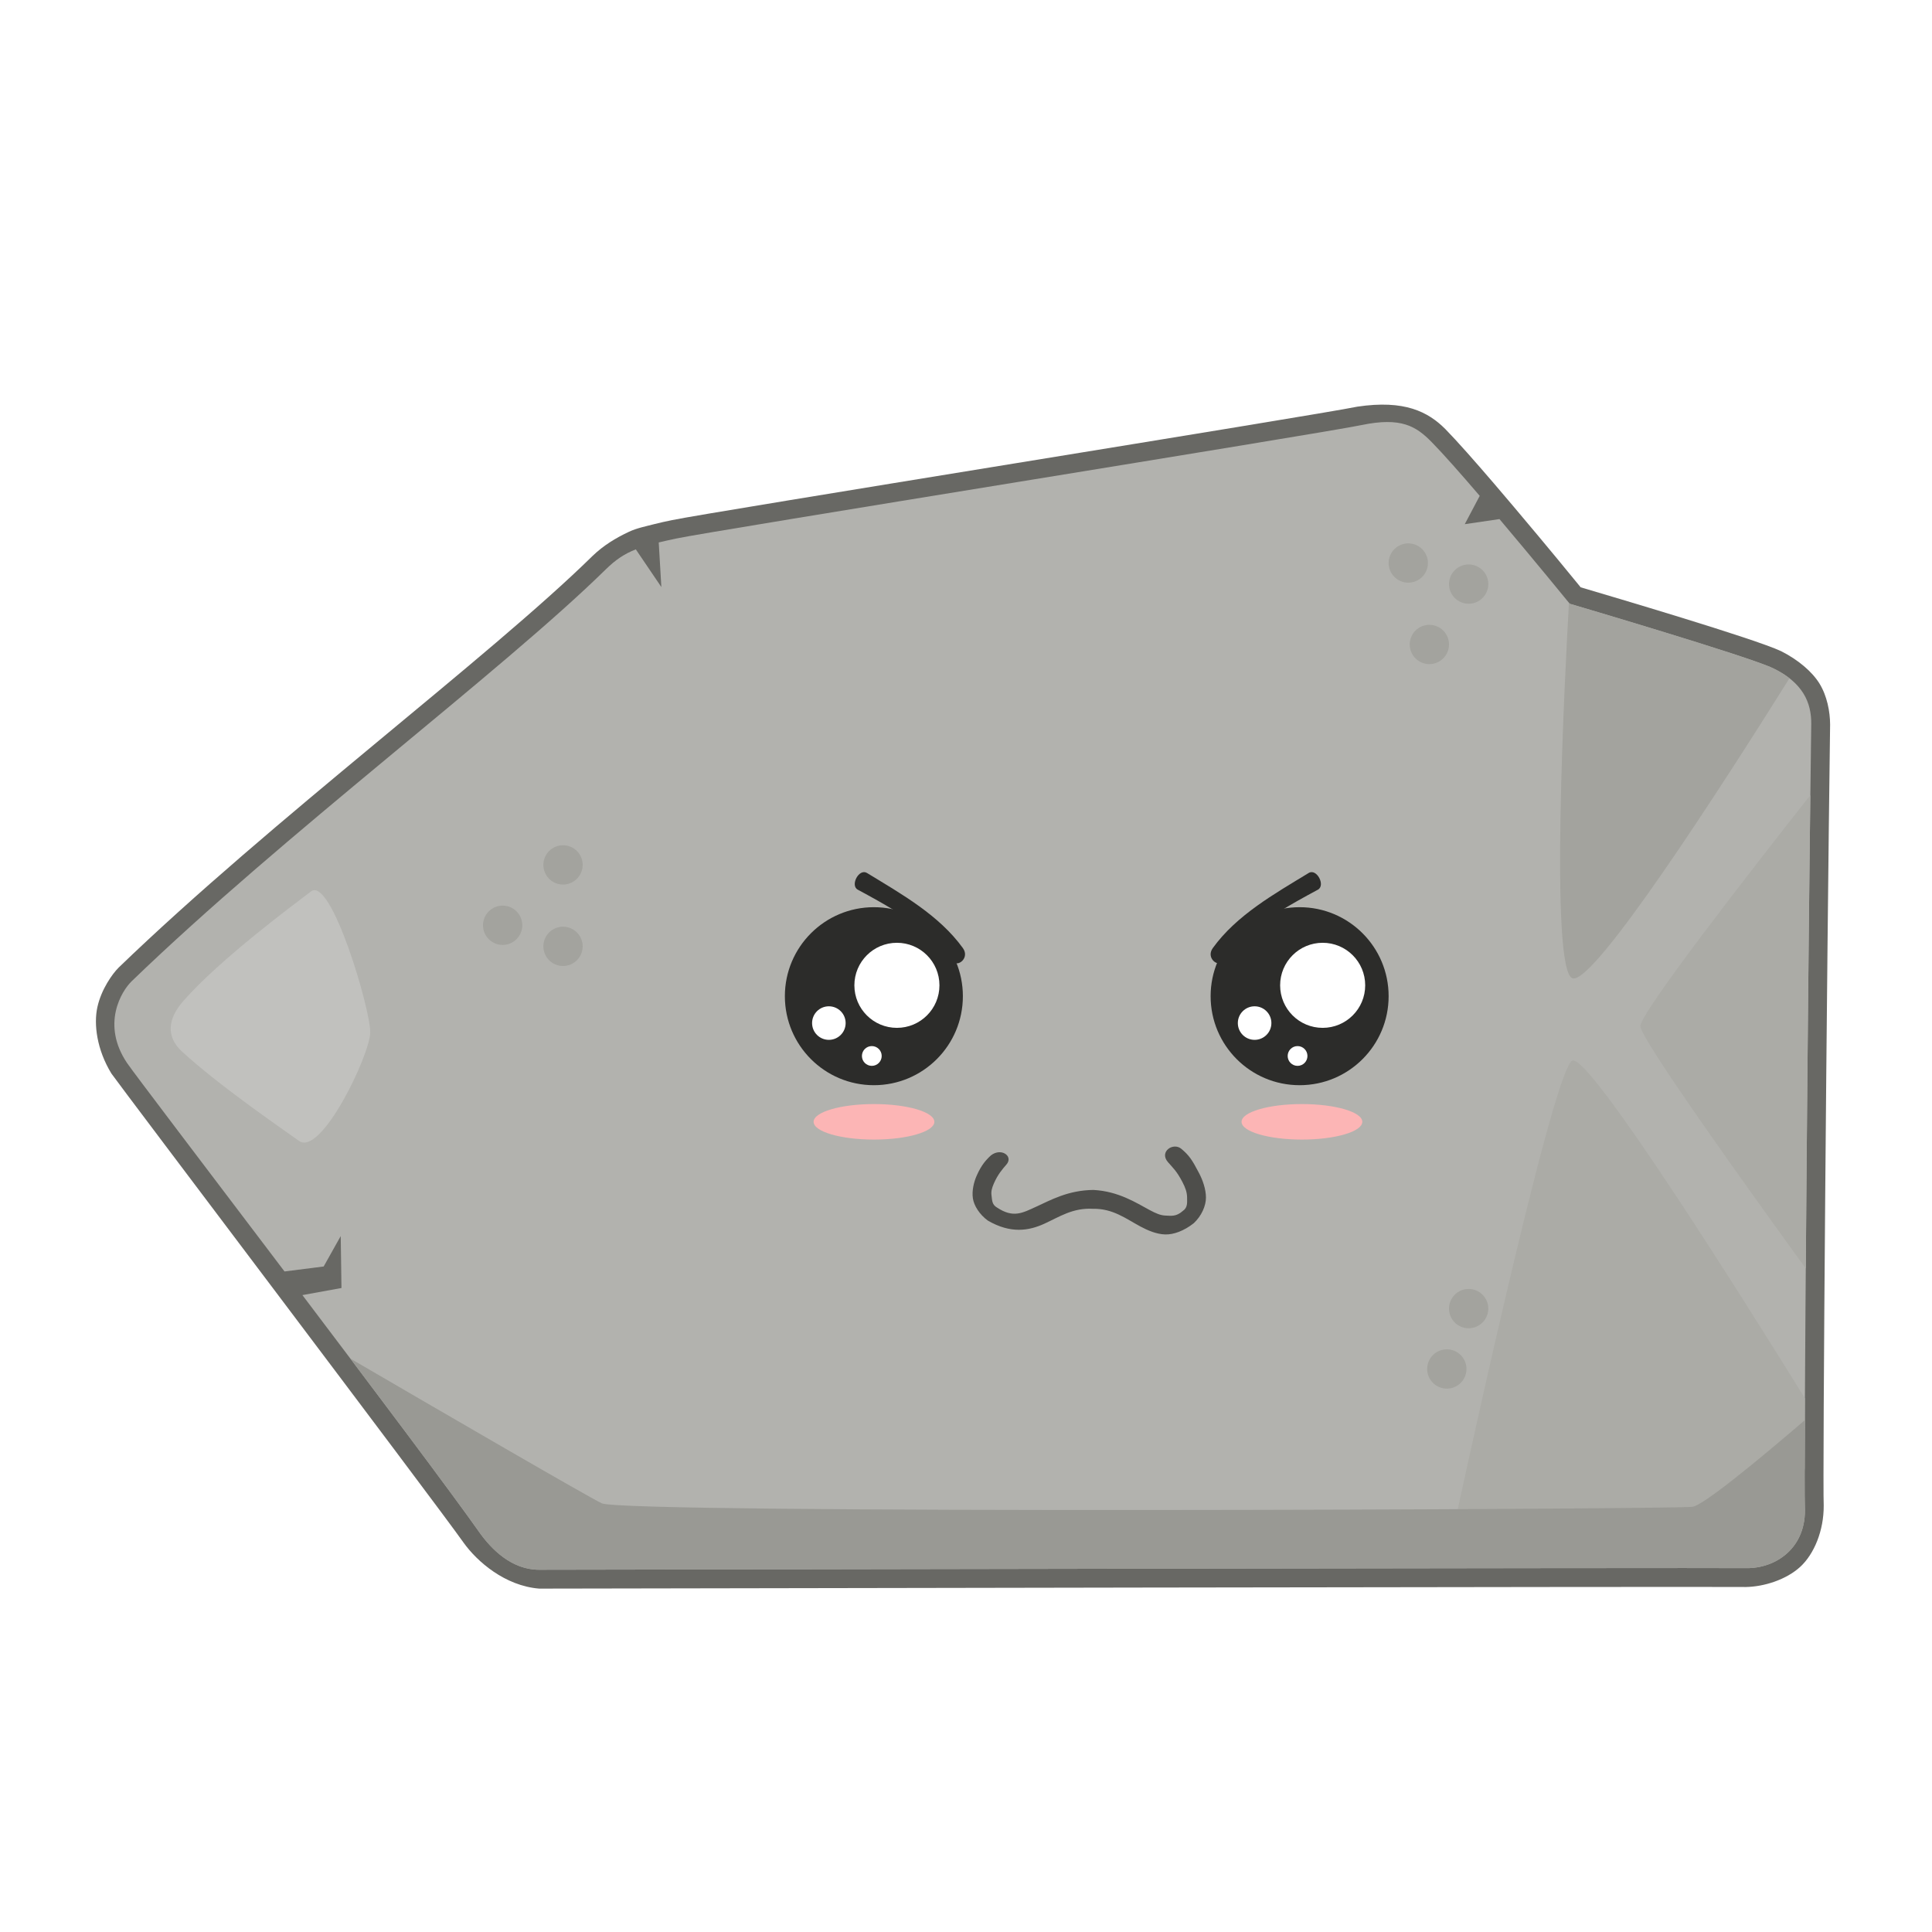
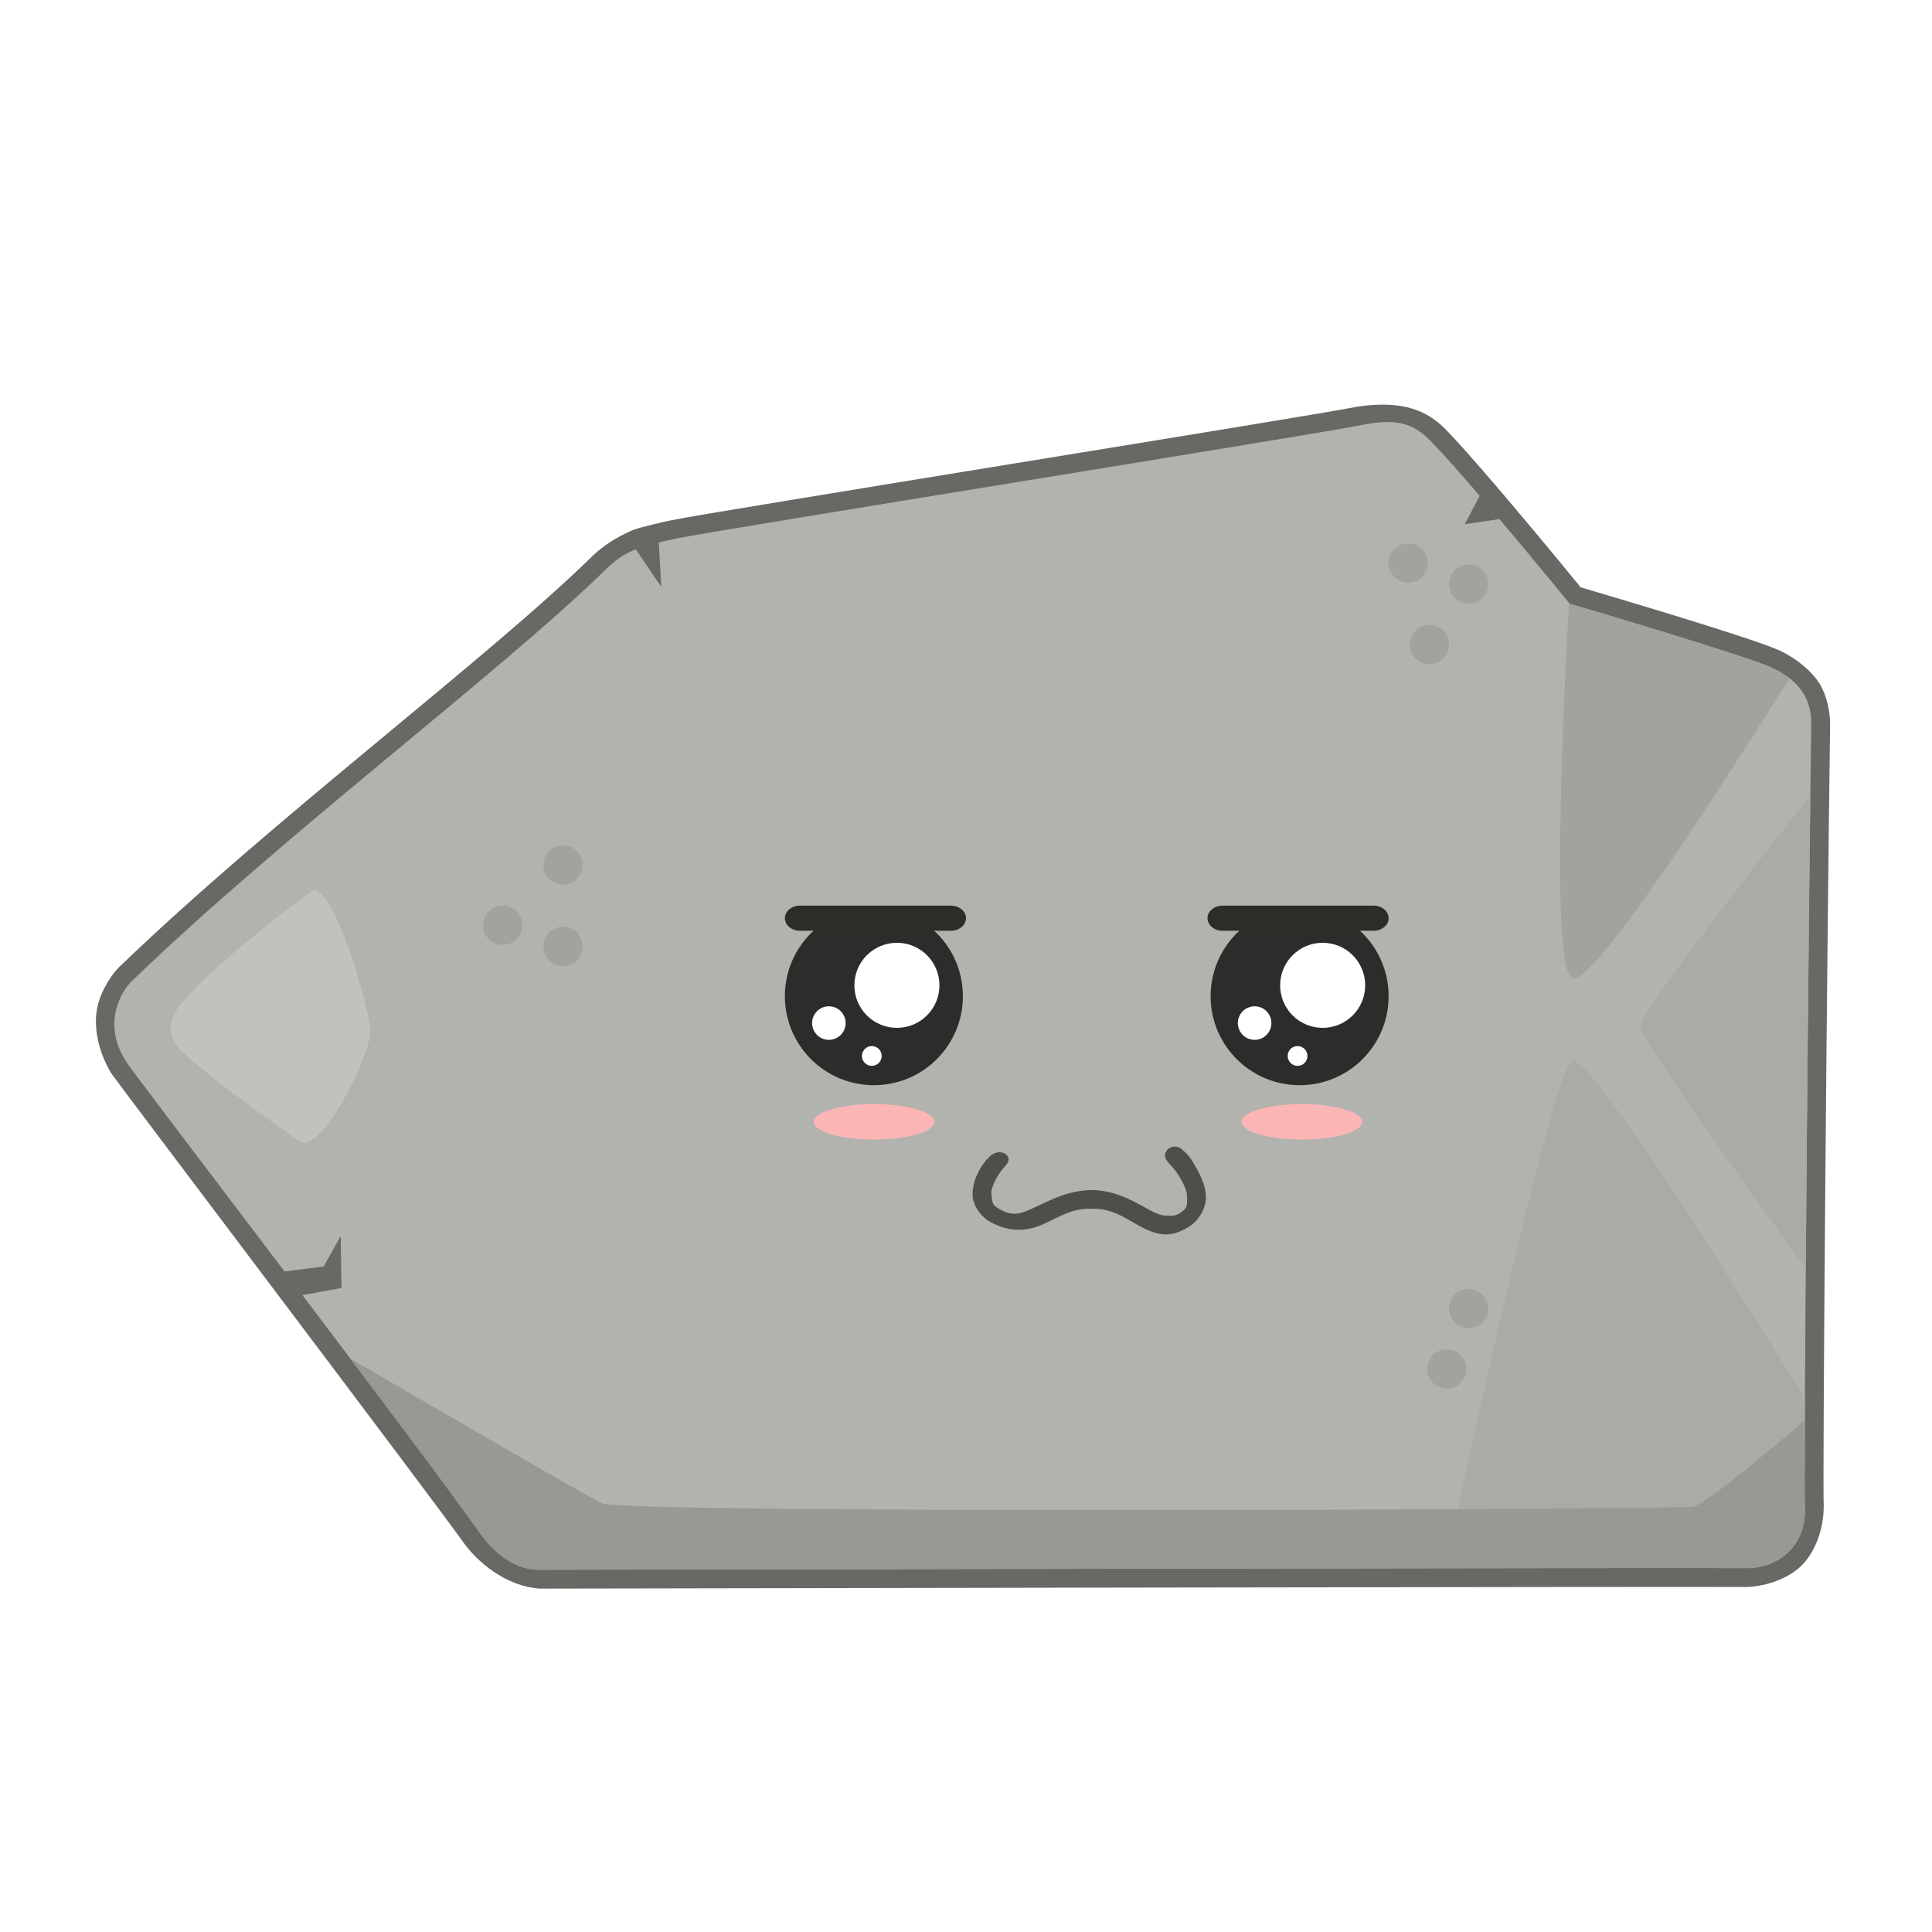
<svg xmlns="http://www.w3.org/2000/svg" xmlns:ns1="https://boxy-svg.com" viewBox="0 0 512 512">
  <defs>
    <ns1:grid x="0" y="0" width="16" height="16" />
  </defs>
  <g>
    <path style="fill: rgb(216, 216, 216); stroke-linecap: round; stroke-linejoin: round; stroke-width: 33px; stroke: rgba(0, 0, 0, 0.19); pointer-events: none; visibility: hidden;" d="M 64 256 L 192 128 L 352 96 L 384 128 L 448 160 L 446.711 383.894 L 159.797 384 L 64 256 Z">
      </path>
    <path style="fill: rgba(234, 82, 82, 0.64); visibility: hidden;" d="M 469.852 177.078 C 477.771 180.878 480.077 186.184 479.998 191.937 C 479.118 256 477.98 392.664 478.309 399.238 C 478.856 410.169 470.654 415.674 462.774 415.571 C 451.443 415.422 155.173 415.976 142.897 416 C 135.629 416.014 130.259 410.652 126.932 405.93 C 110.791 383.022 36.93 286.55 33.668 281.702 C 26.768 271.448 32.204 262.636 34.899 260.032 C 75.133 221.157 132.955 177.968 160.503 150.926 C 165.346 146.172 169.065 144.87 179.138 142.729 C 188.908 140.653 349.773 114.947 360.73 112.664 C 371.393 110.442 375.309 112.981 379.456 117.204 C 389.118 127.043 416 160 416 160 C 416 160 463.264 173.917 469.852 177.078 Z">
      </path>
    <path style="fill: rgb(178, 178, 174); visibility: hidden;" d="M 469.852 177.078 C 477.771 180.878 480.077 186.184 479.998 191.937 C 479.118 256 477.98 392.664 478.309 399.238 C 478.856 410.169 470.654 415.674 462.774 415.571 C 451.443 415.422 155.173 415.976 142.897 416 C 135.629 416.014 130.259 410.652 126.932 405.93 C 110.791 383.022 36.93 286.55 33.668 281.702 C 26.768 271.448 32.204 262.636 34.899 260.032 C 75.133 221.157 132.955 177.968 160.503 150.926 C 165.346 146.172 169.065 144.87 179.138 142.729 C 188.908 140.653 349.773 114.947 360.73 112.664 C 371.393 110.442 375.309 112.981 379.456 117.204 C 389.118 127.043 416 160 416 160 C 416 160 463.264 173.917 469.852 177.078 Z">
      </path>
    <path style="fill: none; stroke-width: 5px; visibility: hidden;" d="M 248.399 297.652 C 248.399 297.652 239.916 306.543 247.152 311.375 C 257.255 318.121 261.597 307.583 273.742 307.847 C 285.615 308.105 290.055 319.465 298.757 312.244 C 305.574 306.587 295.289 296.209 295.289 296.209">
      </path>
    <g style="visibility: hidden;">
      <path d="M 144 32 H 208 A 16 16 0 0 1 224 48 V 48 A 16 16 0 0 1 208 64 H 144 A 16 16 0 0 1 128 48 V 48 A 16 16 0 0 1 144 32 Z" style="fill: rgb(229, 192, 169);">
        </path>
      <path d="M 164 35 H 188 A 4 4 0 0 1 192 39 V 57 A 4 4 0 0 1 188 61 H 164 A 4 4 0 0 1 160 57 V 39 A 4 4 0 0 1 164 35 Z" style="fill: rgb(219, 160, 123);">
        </path>
      <g transform="matrix(0.909624, 0, 0, 0.909624, 16.86514, 4.276351)">
        <ellipse style="fill: rgb(241, 221, 208);" cx="166" cy="42" rx="2" ry="2" />
        <ellipse style="fill: rgb(241, 221, 208);" cx="172" cy="42" rx="2" ry="2" />
        <ellipse style="fill: rgb(241, 221, 208);" cx="178" cy="42" rx="2" ry="2" />
        <ellipse style="fill: rgb(241, 221, 208);" cx="184" cy="42" rx="2" ry="2" />
        <ellipse style="fill: rgb(241, 221, 208);" cx="169" cy="48" rx="2" ry="2" />
        <ellipse style="fill: rgb(241, 221, 208);" cx="175" cy="48" rx="2" ry="2" />
        <ellipse style="fill: rgb(241, 221, 208);" cx="181" cy="48" rx="2" ry="2" />
        <ellipse style="fill: rgb(241, 221, 208);" cx="187" cy="48" rx="2" ry="2" />
        <ellipse style="fill: rgb(241, 221, 208);" cx="166" cy="54" rx="2" ry="2" />
        <ellipse style="fill: rgb(241, 221, 208);" cx="172" cy="54" rx="2" ry="2" />
        <ellipse style="fill: rgb(241, 221, 208);" cx="178" cy="54" rx="2" ry="2" />
        <ellipse style="fill: rgb(241, 221, 208);" cx="184" cy="54" rx="2" ry="2" />
        <ellipse style="fill: rgb(241, 221, 208);" cx="163" cy="48" rx="2" ry="2" />
      </g>
    </g>
  </g>
  <g>
    <path d="M 472.015 172.57 C 476.556 174.857 480.246 178.019 482.179 181.148 C 484.191 184.407 484.988 188.601 484.998 192.006 C 484.118 256.055 482.977 392.56 483.303 398.988 C 483.346 405.634 480.756 411.847 477.087 415.222 C 473.37 418.641 467.477 420.492 462.708 420.571 C 451.415 420.422 155.182 420.976 142.907 421 C 133.867 420.283 126.449 413.861 122.845 408.81 C 115.419 398.269 31.234 287.034 29.52 284.493 C 25.651 278.162 24.814 271.443 25.801 266.93 C 26.844 262.161 29.778 258.086 31.425 256.436 C 71.9 217.356 129.708 174.181 157.001 147.358 C 159.943 144.523 163.166 142.583 166.665 140.934 C 168.784 139.935 171.126 139.494 173.391 138.897 C 174.946 138.487 176.387 138.202 178.099 137.838 C 187.994 135.739 348.867 110.031 359.71 107.769 C 372.243 105.897 378.453 109.132 383.023 113.701 C 386.12 116.859 390.906 122.282 395.94 128.154 L 401.196 134.337 C 410.741 145.643 416.294 152.466 418.896 155.643 C 427.001 158.048 465.052 169.265 472.015 172.57 Z" style="fill: rgb(104, 104, 100);">
      </path>
    <path style="fill: rgb(178, 178, 174);" d="M 469.852 177.078 C 477.771 180.878 480.077 186.184 479.998 191.937 C 479.118 256 477.98 392.664 478.309 399.238 C 478.856 410.169 470.654 415.674 462.774 415.571 C 451.443 415.422 155.173 415.976 142.897 416 C 135.629 416.014 130.259 410.652 126.932 405.93 C 119.46 395.326 99.621 368.96 80.142 343.215 L 90.493 341.333 L 90.296 327.57 L 85.774 335.631 L 75.398 336.949 C 54.536 309.398 35.297 284.123 33.668 281.702 C 26.768 271.448 32.204 262.636 34.899 260.032 C 75.133 221.157 132.955 177.968 160.503 150.926 C 163.106 148.371 165.384 146.813 168.498 145.586 L 175.266 155.574 L 174.571 143.756 C 175.938 143.424 177.449 143.088 179.138 142.729 C 188.908 140.653 349.773 114.947 360.73 112.664 C 371.393 110.442 375.309 112.981 379.456 117.204 C 382.461 120.264 387.133 125.562 392.143 131.408 L 388.178 138.911 L 397.376 137.563 C 406.894 148.836 416 160 416 160 C 416 160 463.264 173.917 469.852 177.078 Z">
      </path>
    <path style="fill: rgb(163, 163, 158);" d="M 416.783 259.275 C 410.548 257.692 414.758 177.778 415.789 159.742 C 415.928 159.911 416 160 416 160 C 416 160 463.264 173.917 469.852 177.078 C 471.564 177.899 473.014 178.791 474.233 179.743 C 455.769 209.208 422.531 260.735 416.783 259.275 Z">
      </path>
    <path style="fill: rgb(171, 171, 166);" d="M 384.914 406.414 C 384.914 406.414 411.276 283.478 416.68 281.082 C 421.049 279.145 460.774 342.248 478.323 370.569 C 478.283 378.166 478.258 384.58 478.252 389.422 C 466.947 396.768 448.141 408.973 448 408.973 C 447.799 408.973 385.261 406.381 384.914 406.414 Z">
      </path>
    <path style="fill: rgb(153, 153, 148);" d="M 159.483 398.395 C 165.506 401.216 441.999 400 448.48 399.325 C 451.31 399.03 465.826 387.057 478.295 376.361 C 478.235 389.262 478.233 397.72 478.309 399.238 C 478.856 410.169 470.654 415.674 462.774 415.571 C 451.443 415.422 155.173 415.976 142.897 416 C 135.629 416.014 130.259 410.652 126.932 405.93 C 121.095 397.646 107.711 379.744 92.847 360.033 C 114.543 372.677 155.826 396.682 159.483 398.395 Z">
      </path>
    <path style="fill: rgb(171, 171, 166);" d="M 434.718 271.955 C 434.644 268.459 463.475 231.385 479.757 210.733 C 479.313 247.433 478.845 297.025 478.55 336.167 C 461.298 312.362 434.787 275.259 434.718 271.955 Z">
      </path>
    <path style="fill: rgb(193, 193, 190);" d="M 48.243 278.682 C 44.12 274.892 44.221 270.21 48.646 265.197 C 58.459 254.079 77.472 240.009 82.416 236.235 C 87.781 232.14 98.231 267.626 98.116 273.622 C 98.001 279.638 85.116 306.533 79.246 302.355 C 73.435 298.219 57.816 287.482 48.243 278.682 Z">
      </path>
    <g>
      <ellipse style="fill: rgb(163, 163, 158);" cx="133.207" cy="245.207" rx="5.207" ry="5.207">
        </ellipse>
      <ellipse style="fill: rgb(163, 163, 158);" cx="149.207" cy="229.207" rx="5.207" ry="5.207">
        </ellipse>
      <ellipse style="fill: rgb(163, 163, 158);" cx="149.207" cy="250.793" rx="5.207" ry="5.207">
        </ellipse>
      <ellipse style="fill: rgb(163, 163, 158);" cx="383.423" cy="362.793" rx="5.207" ry="5.207">
        </ellipse>
      <ellipse style="fill: rgb(163, 163, 158);" cx="389.207" cy="346.793" ry="5.207" rx="5.207">
        </ellipse>
      <ellipse style="fill: rgb(163, 163, 158);" cx="389.207" cy="154.793" ry="5.207" rx="5.207">
        </ellipse>
      <ellipse style="fill: rgb(163, 163, 158);" cx="373.207" cy="149.207" ry="5.207" rx="5.207">
        </ellipse>
      <ellipse style="fill: rgb(163, 163, 158);" cx="378.793" cy="170.793" ry="5.207" rx="5.207">
        </ellipse>
    </g>
  </g>
  <g transform="matrix(1, 0, 0, 1, 16, 14)">
    <g transform="matrix(1, 0, 0, 1, 0, 2.416016)">
      <g>
-         <ellipse style="fill: rgb(44, 44, 42);" cx="215.586" cy="247.586" rx="23.586" ry="23.586" />
-         <ellipse style="fill: rgb(255, 255, 255);" cx="221.691" cy="244.704" rx="11.272" ry="11.272" />
-         <ellipse style="fill: rgb(255, 255, 255);" cx="203.657" cy="254.709" rx="4.446" ry="4.446" />
-         <ellipse style="fill: rgb(255, 255, 255);" cx="215.039" cy="263.427" rx="2.62" ry="2.62" />
+         <ellipse style="fill: rgb(44, 44, 42);" cx="215.586" cy="247.586" rx="23.586" ry="23.586">
+           </ellipse>
+         <ellipse style="fill: rgb(255, 255, 255);" cx="221.691" cy="244.704" rx="11.272" ry="11.272">
+           </ellipse>
+         <ellipse style="fill: rgb(255, 255, 255);" cx="203.657" cy="254.709" rx="4.446" ry="4.446">
+           </ellipse>
+         <ellipse style="fill: rgb(255, 255, 255);" cx="215.039" cy="263.427" rx="2.62" ry="2.62">
+           </ellipse>
      </g>
-       <path style="fill: rgb(44, 44, 42);" d="M 236.551 238.431 C 237.852 239.943 241.046 237.428 239.172 234.834 C 232.871 226.113 222.948 220.53 213.758 214.931 C 211.635 213.638 209.226 218.236 211.326 219.364 C 226.563 227.551 229.677 230.44 236.551 238.431 Z">
+       <path d="M 196 223.584 L 236 223.584 C 238.209 223.584 240 225.076 240 226.916 C 240.001 228.757 238.21 230.249 236 230.249 L 196 230.249 C 193.79 230.249 191.999 228.757 192 226.916 C 192 225.076 193.791 223.584 196 223.584 Z" style="stroke-width: 5px; fill: rgb(44, 44, 41);">
        </path>
      <ellipse style="fill: rgb(252, 181, 181);" cx="215.614" cy="280.878" rx="16" ry="4.706">
        </ellipse>
    </g>
    <g transform="matrix(1, 0, 0, 1, 0, 2.416016)">
      <g transform="matrix(1, 0, 0, 1, 112.828, 0)">
-         <ellipse style="fill: rgb(44, 44, 42);" cx="215.586" cy="247.586" rx="23.586" ry="23.586" />
-         <ellipse style="fill: rgb(255, 255, 255);" cx="221.691" cy="244.704" rx="11.272" ry="11.272" />
-         <ellipse style="fill: rgb(255, 255, 255);" cx="203.657" cy="254.709" rx="4.446" ry="4.446" />
-         <ellipse style="fill: rgb(255, 255, 255);" cx="215.039" cy="263.427" rx="2.62" ry="2.62" />
+         <ellipse style="fill: rgb(44, 44, 42);" cx="215.586" cy="247.586" rx="23.586" ry="23.586">
+           </ellipse>
+         <ellipse style="fill: rgb(255, 255, 255);" cx="221.691" cy="244.704" rx="11.272" ry="11.272">
+           </ellipse>
+         <ellipse style="fill: rgb(255, 255, 255);" cx="203.657" cy="254.709" rx="4.446" ry="4.446">
+           </ellipse>
+         <ellipse style="fill: rgb(255, 255, 255);" cx="215.039" cy="263.427" rx="2.62" ry="2.62">
+           </ellipse>
      </g>
-       <path style="fill: rgb(44, 44, 42);" d="M 330.862 215.16 C 332.163 213.648 335.357 216.163 333.483 218.757 C 327.182 227.478 317.259 233.061 308.069 238.66 C 305.946 239.953 303.537 235.355 305.637 234.227 C 320.874 226.04 323.988 223.151 330.862 215.16 Z" transform="matrix(-1, 0, 0, -1, 638.8858, 453.5908)">
+       <path d="M 308 223.584 L 348 223.584 C 350.209 223.584 352 225.076 352 226.916 C 352.001 228.757 350.21 230.249 348 230.249 L 308 230.249 C 305.79 230.249 303.999 228.757 304 226.916 C 304 225.076 305.791 223.584 308 223.584 Z" style="stroke-width: 5px; fill: rgb(44, 44, 41);">
        </path>
      <ellipse style="fill: rgb(252, 181, 181);" cx="329.026" cy="280.878" rx="16" ry="4.706">
        </ellipse>
    </g>
    <path d="M 246.103 292.664 C 245.512 293.3 244.154 294.487 242.766 297.713 C 242.075 299.317 241.53 301.578 241.821 303.556 C 242.108 305.515 243.561 307.822 245.764 309.454 C 251.827 312.997 256.657 312.163 260.716 310.318 C 264.731 308.492 268.303 306.026 273.688 306.346 C 278.926 306.244 282.437 309.01 286.259 311.055 C 288.193 312.089 290.487 313.071 292.774 313.139 C 295.033 313.205 297.779 312.196 300.353 310.168 C 302.431 308.227 303.598 305.552 303.591 303.344 C 303.584 301.162 302.737 298.756 301.797 296.951 C 299.907 293.32 299.111 292.169 297.065 290.449 C 294.93 288.655 291.114 291.191 293.513 293.969 C 294.845 295.511 295.814 296.287 297.362 299.26 C 298.141 300.756 298.587 302.005 298.591 303.36 C 298.595 304.689 298.781 306.029 297.451 306.917 C 295.674 308.5 294.312 308.182 292.92 308.141 C 291.556 308.101 290.366 307.581 288.618 306.646 C 285.076 304.751 280.431 301.708 273.796 301.348 C 267.036 301.404 262.365 304.075 258.646 305.766 C 254.972 307.437 252.554 308.879 248.225 306.014 C 246.81 305.23 246.924 303.896 246.768 302.829 C 246.614 301.781 246.832 300.912 247.358 299.69 C 248.403 297.263 249.664 295.82 250.695 294.64 C 252.817 292.209 248.789 289.774 246.103 292.664 Z" style="fill: rgb(78, 78, 75);">
      </path>
  </g>
</svg>
